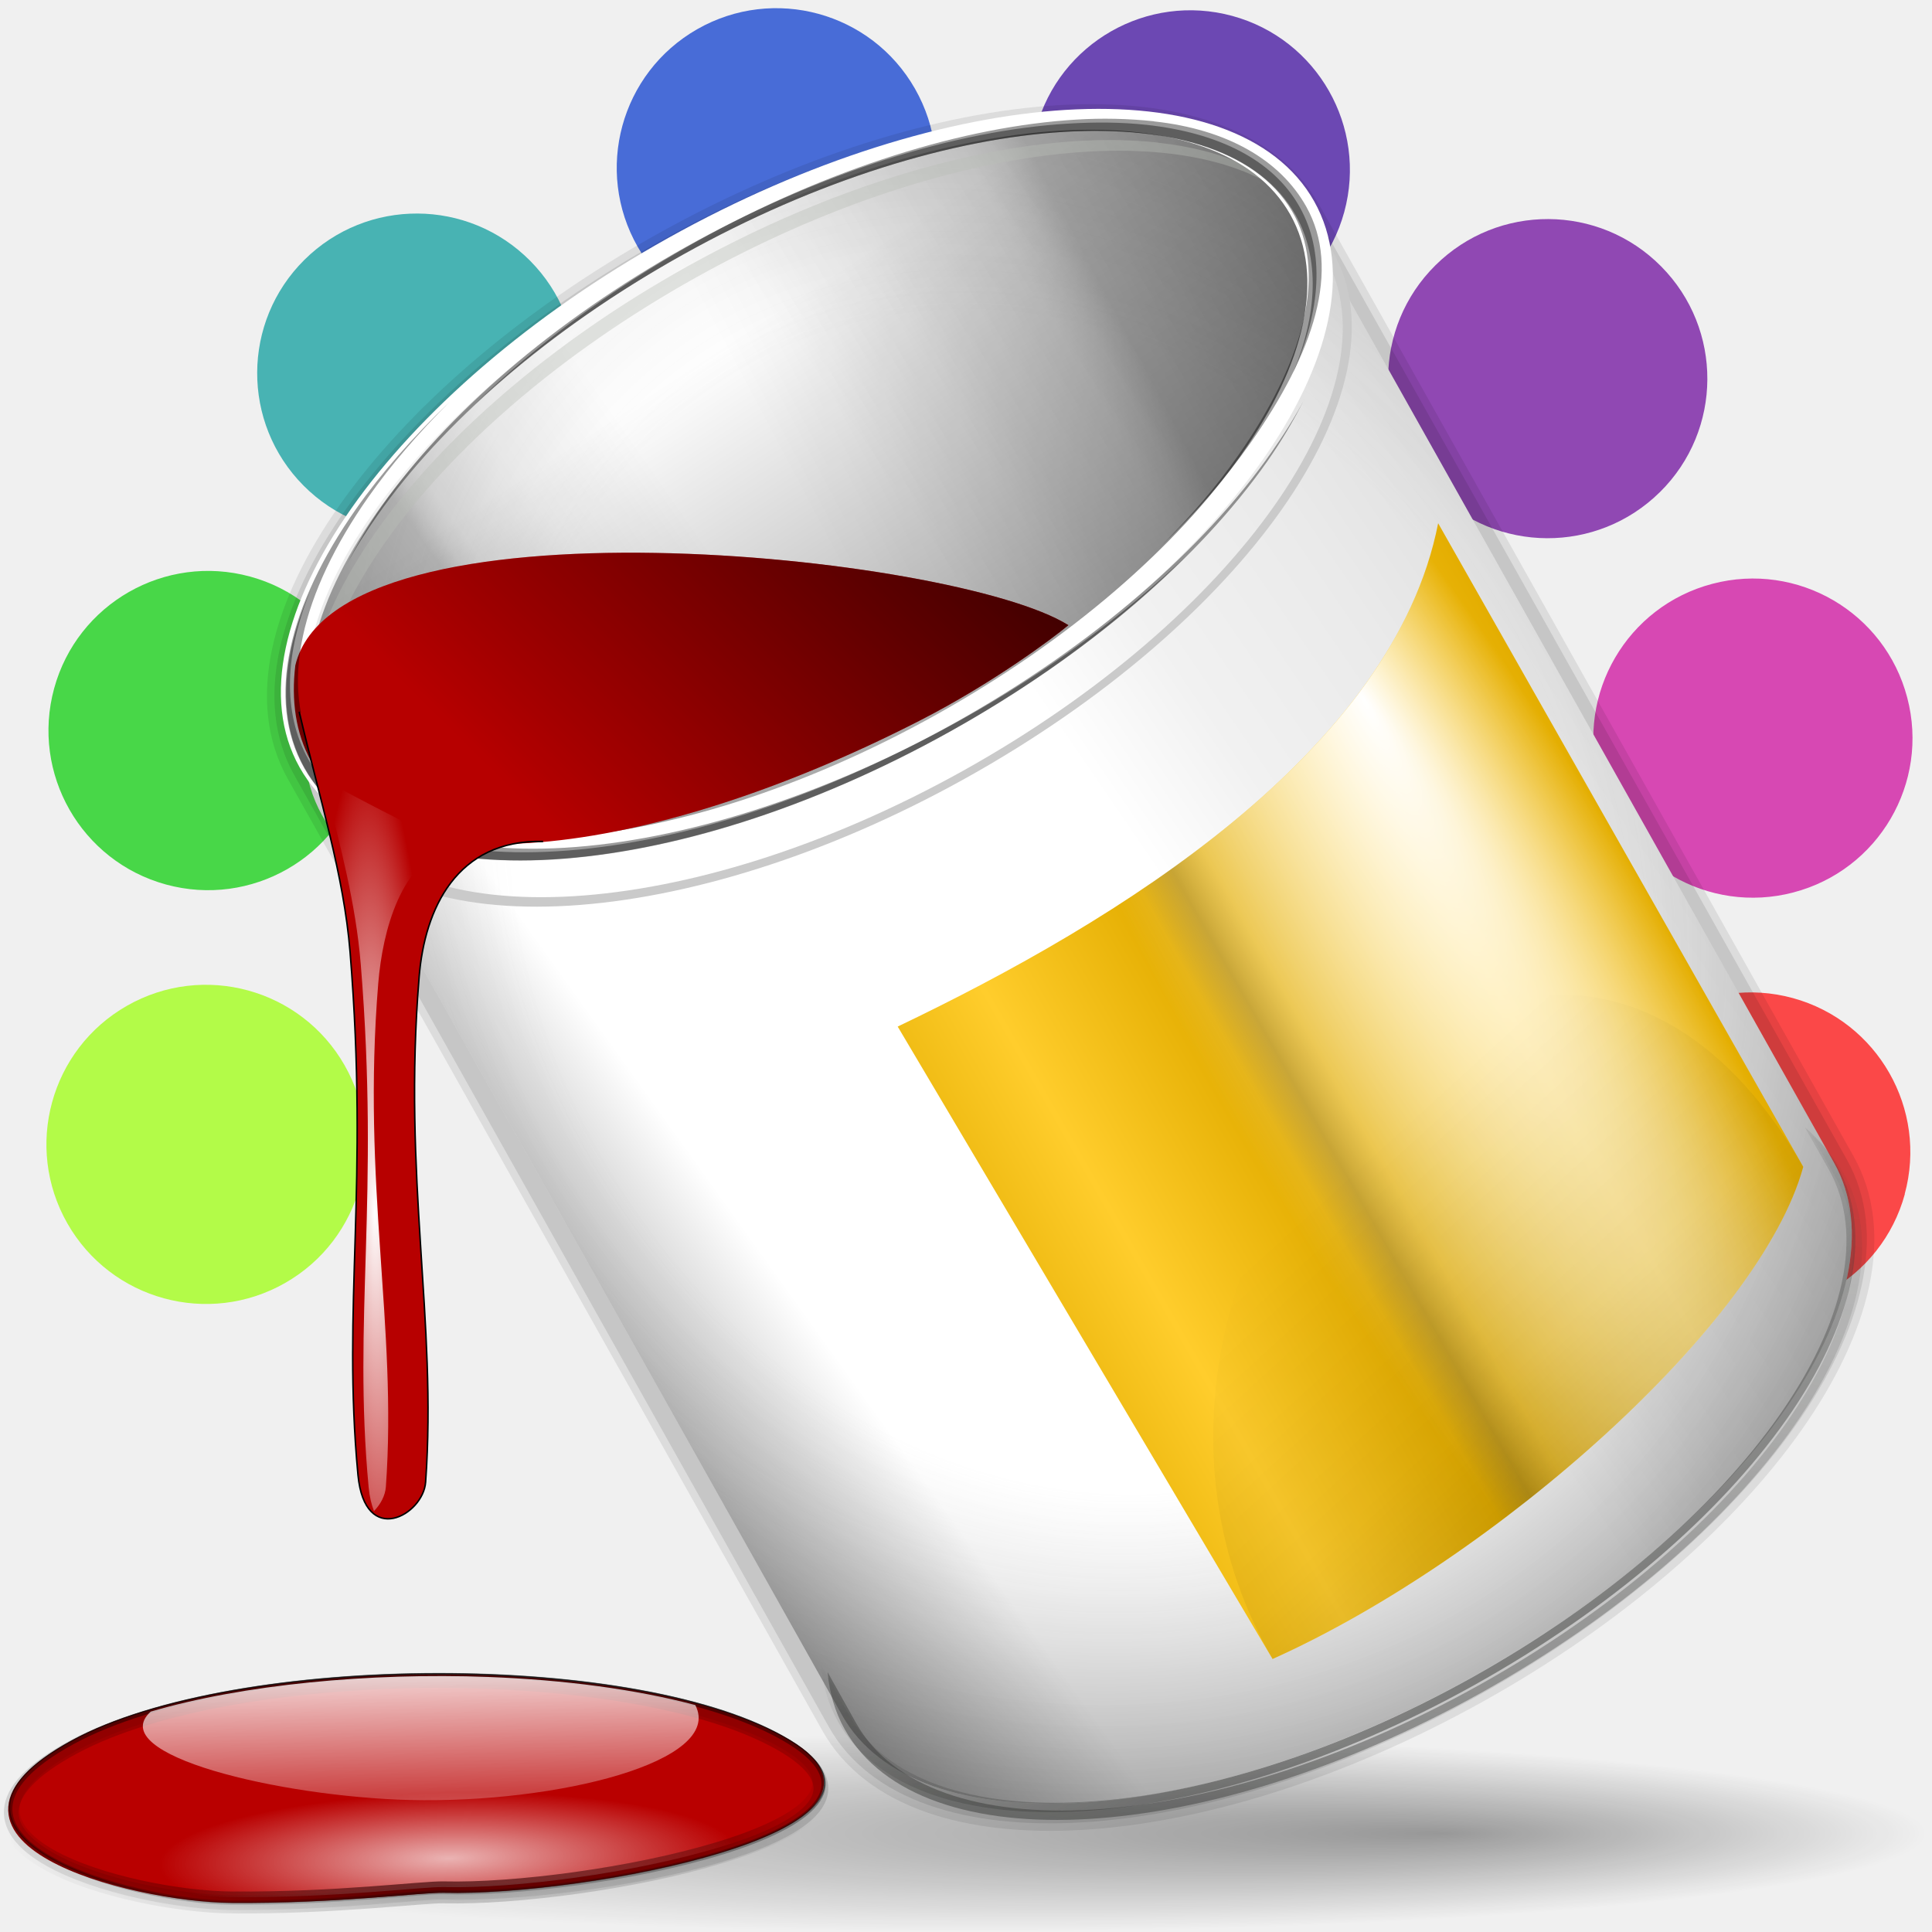
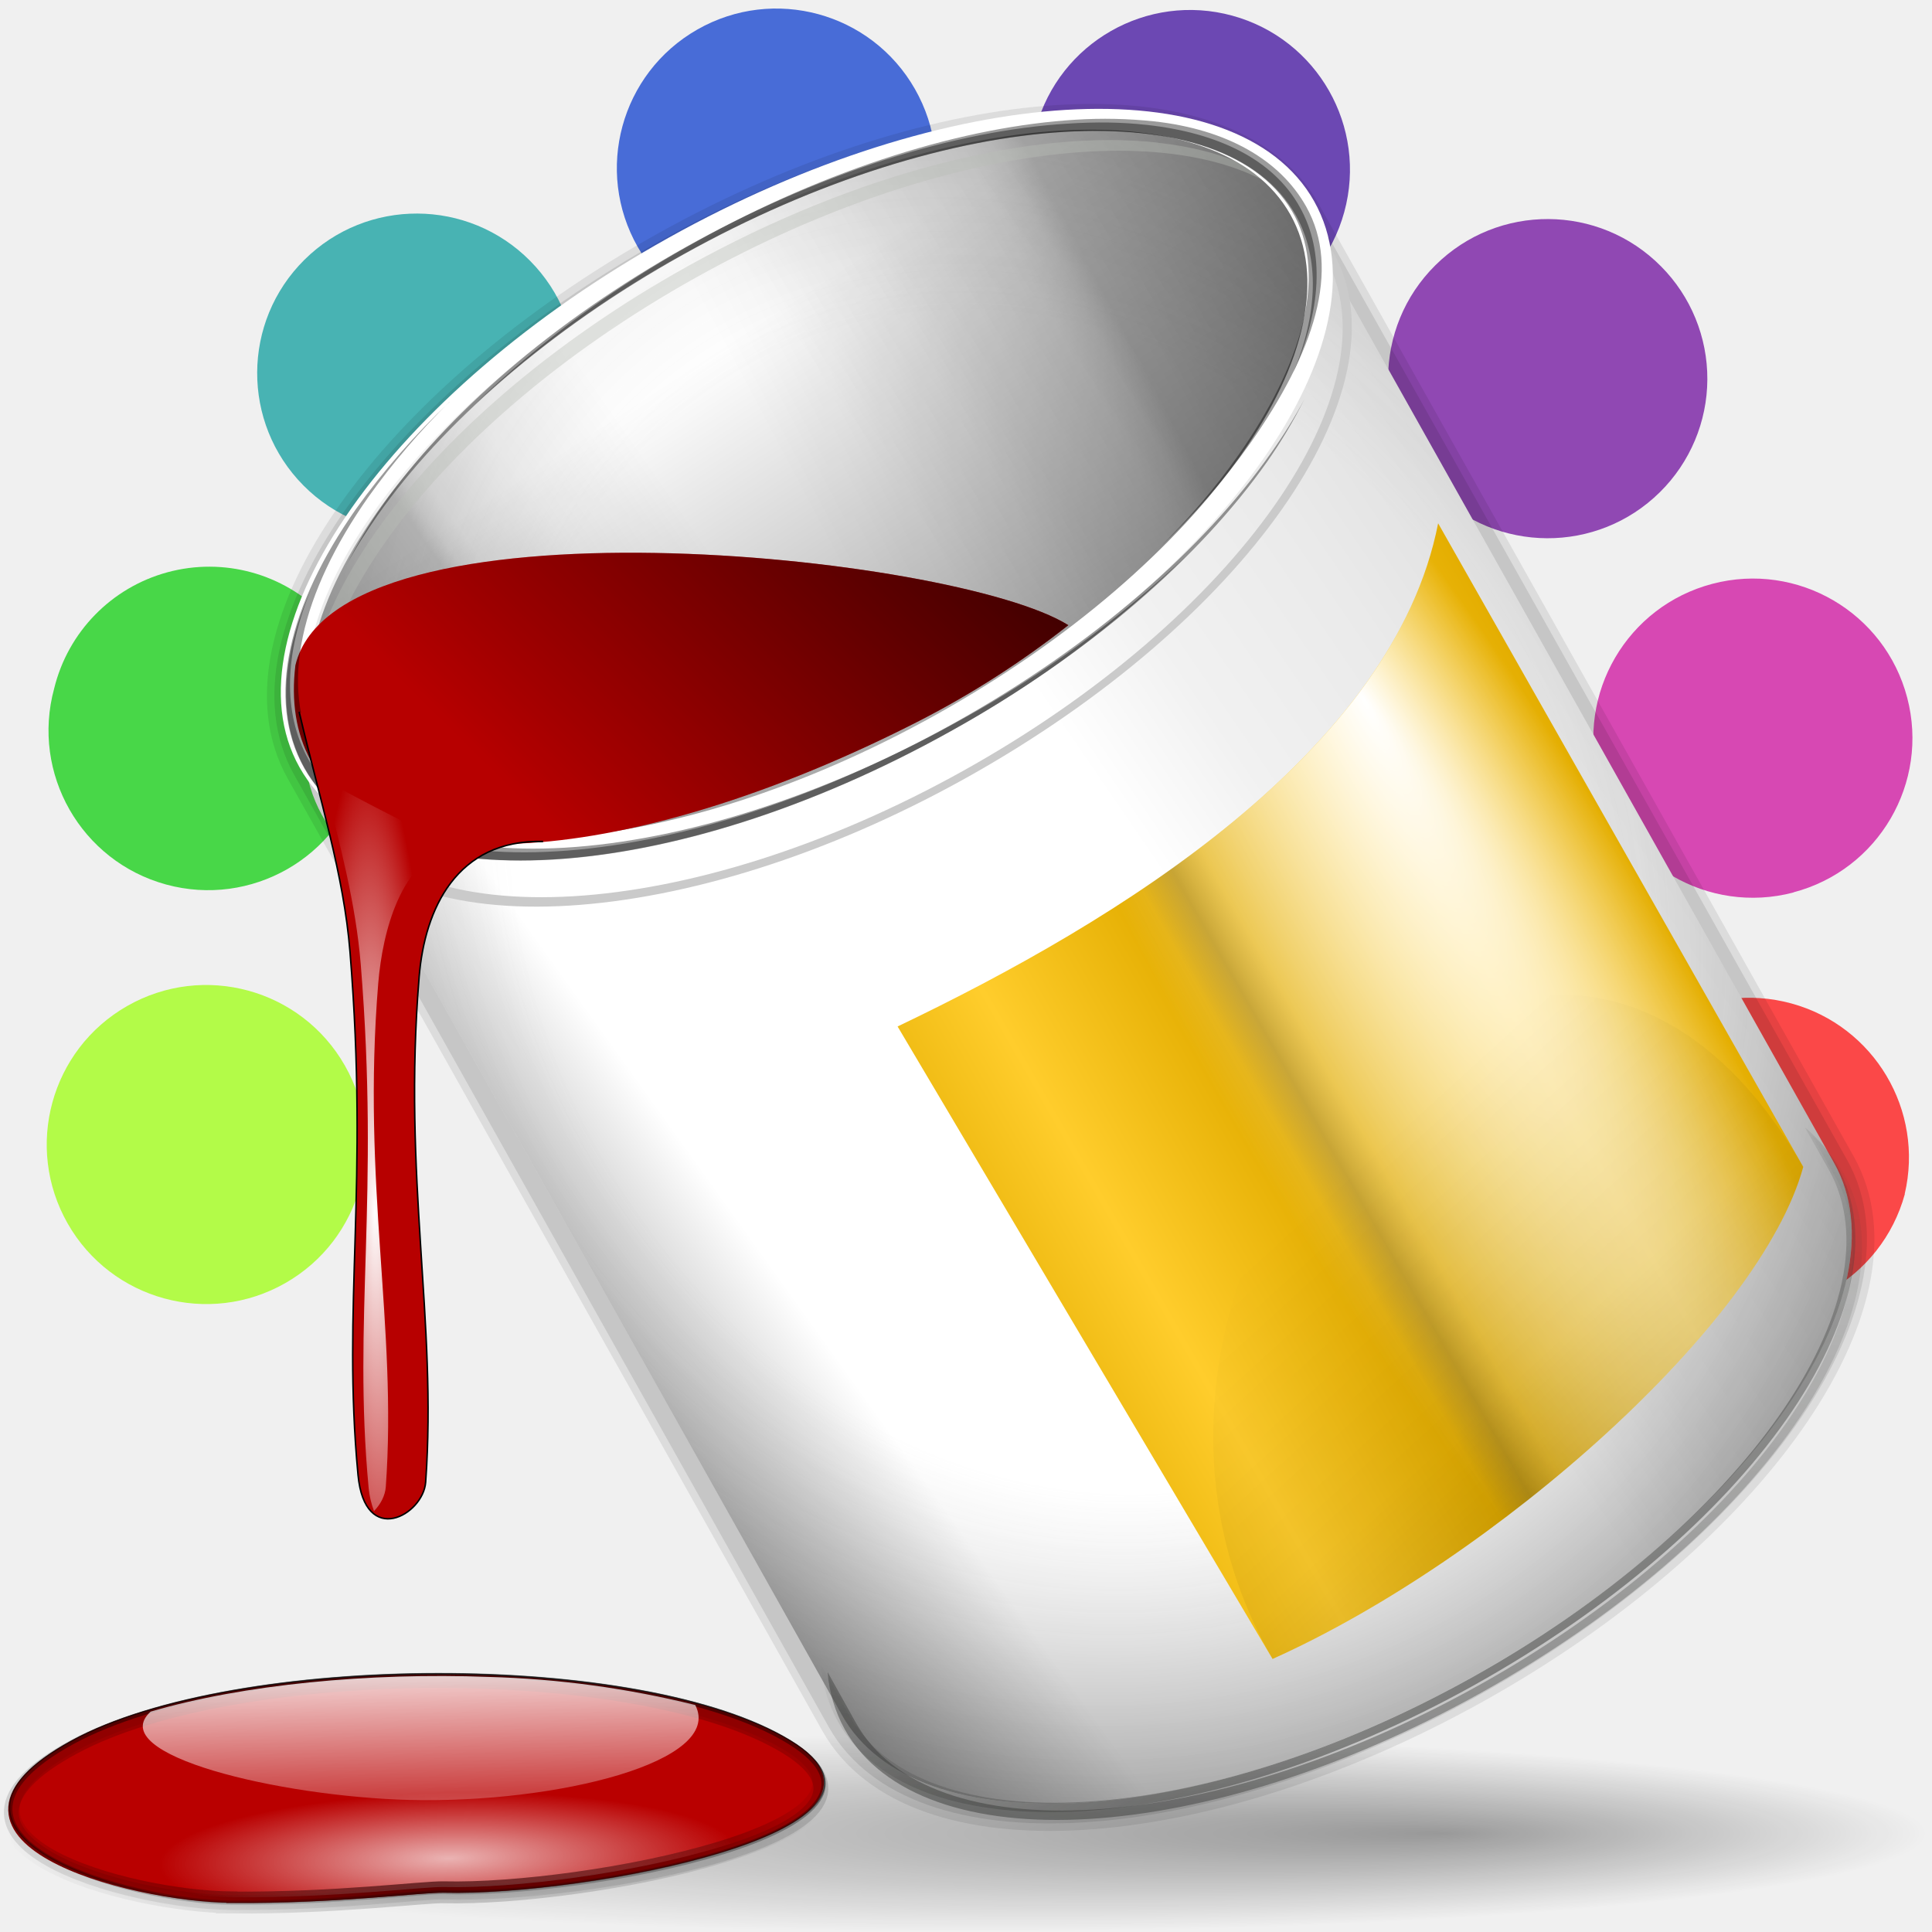
<svg xmlns="http://www.w3.org/2000/svg" xmlns:xlink="http://www.w3.org/1999/xlink" width="128" height="128">
-   <style>.B{opacity:.7}.C{fill-rule:evenodd}.D{stroke-linejoin:round}.E{stroke-dashoffset:4}.F{stroke-opacity:.333}.G{fill-opacity:.394}.H{stroke-width:.752}</style>
+   <style>.B{opacity:.7}.C{fill-rule:evenodd}.D{stroke-linejoin:round}.E{stroke-dashoffset:4}.G{fill-opacity:.394}.H{stroke-width:.752}</style>
  <defs>
    <linearGradient id="A" xlink:href="#a">
      <stop stop-color="#393a38" offset="0" />
      <stop stop-color="#393a38" stop-opacity="0" offset="1" />
    </linearGradient>
    <linearGradient id="B" xlink:href="#a">
      <stop offset="0" />
      <stop stop-opacity="0" offset="1" />
    </linearGradient>
    <linearGradient id="C" xlink:href="#a">
      <stop offset="0" />
-       <stop stop-opacity=".682" offset=".407" />
-       <stop stop-opacity=".487" offset=".453" />
+       <stop stop-opacity=".68" offset=".41" />
+       <stop stop-opacity=".49" offset=".45" />
      <stop stop-opacity=".36" offset=".5" />
-       <stop stop-opacity=".152" offset=".706" />
+       <stop stop-opacity=".15" offset=".71" />
      <stop stop-opacity="0" offset="1" />
    </linearGradient>
-     <linearGradient id="D" x1="-82.51" x2="-118.92" y1="64.065" y2="63.447" xlink:href="#C" />
-     <linearGradient id="E" x1="-146.75" x2="-123.67" y1="74.96" y2="73.415" xlink:href="#C" />
-     <linearGradient id="F" x1="-113.64" x2="-118.3" y1="78.294" y2="33.764" xlink:href="#B" />
-     <radialGradient id="G" cx="63.847" cy="121.47" r="63.847" fx="95.481" gradientTransform="matrix(1 0 0 .10227 0 109.05)" xlink:href="#a">
+     <linearGradient id="D" x1="-82.51" x2="-118.92" y1="64.06" y2="63.45" xlink:href="#C" />
+     <linearGradient id="E" x1="-146.75" x2="-123.67" y1="74.96" y2="73.42" xlink:href="#C" />
+     <linearGradient id="F" x1="-113.64" x2="-118.3" y1="78.29" y2="33.76" xlink:href="#B" />
+     <linearGradient id="I" x1="109.9" x2="84.11" y1="54.22" y2="68.97" spreadMethod="reflect" xlink:href="#a">
+       <stop stop-color="#9a7600" offset="0" />
+       <stop stop-color="#e3ad00" offset=".09" />
+       <stop stop-color="#ffcd2c" offset=".5" />
+       <stop stop-color="#e3ad00" offset=".92" />
+       <stop stop-color="#b98d00" offset="1" />
+     </linearGradient>
+     <linearGradient id="J" x1="24.31" x2="59.25" y1="120.29" y2="95.26" xlink:href="#B" />
+     <linearGradient id="L" x1="75.99" x2="122.07" y1="99.18" y2="67.63" xlink:href="#a">
+       <stop stop-color="#fff" offset="0" />
+       <stop stop-color="#fff" offset=".43" />
+       <stop stop-color="#f1f1f1" offset=".59" />
+       <stop stop-color="#eaeaea" offset=".8" />
+       <stop stop-color="#dfdfdf" offset="1" />
+     </linearGradient>
+     <linearGradient id="M" x1="95.28" x2="76.07" y1="127.47" y2="95.94" xlink:href="#A" />
+     <linearGradient id="N" x1="87.28" x2="103.24" y1="156.98" y2="68.42" xlink:href="#A" />
+     <linearGradient id="P" x1="98.67" x2="74.33" y1="117.44" y2="90.76" xlink:href="#a">
+       <stop stop-opacity=".45" offset="0" />
+       <stop stop-opacity=".13" offset=".5" />
+       <stop stop-opacity="0" offset="1" />
+     </linearGradient>
+     <linearGradient id="Q" x1="78.57" x2="41.44" y1="22.05" y2="59.81" xlink:href="#a">
+       <stop offset="0" />
+       <stop stop-opacity="0" offset="1" />
+     </linearGradient>
+     <linearGradient id="R" x1="23.02" x2="22.67" y1="104.75" y2="135.74" xlink:href="#a">
+       <stop offset="0" />
+       <stop stop-opacity="0" offset="1" />
+     </linearGradient>
+     <linearGradient id="S" x1="24.65" x2="24.95" y1="111.04" y2="122.54" xlink:href="#a">
+       <stop stop-color="#fff" offset="0" />
+       <stop stop-color="#fff" stop-opacity="0" offset="1" />
+     </linearGradient>
+     <linearGradient id="a" gradientUnits="userSpaceOnUse" />
+     <radialGradient id="G" cx="63.85" cy="121.47" r="63.85" fx="95.48" gradientTransform="matrix(1 0 0 .10227 0 109.05)" xlink:href="#a">
      <stop offset="0" />
      <stop stop-opacity="0" offset="1" />
    </radialGradient>
-     <radialGradient id="H" cx="-16.603" cy="73.864" r="4.391" gradientTransform="matrix(.96278 .1039 .10541 6.9789 33.031 -433.4)" xlink:href="#a">
+     <radialGradient id="H" cx="-16.6" cy="73.86" r="4.39" gradientTransform="matrix(.96278 .1039 .10541 6.9789 33.03 -433.4)" xlink:href="#a">
      <stop stop-color="#fff" offset="0" />
      <stop stop-color="#fff" stop-opacity="0" offset="1" />
    </radialGradient>
-     <linearGradient id="I" x1="109.9" x2="84.108" y1="54.221" y2="68.975" spreadMethod="reflect" xlink:href="#a">
-       <stop stop-color="#9a7600" offset="0" />
-       <stop stop-color="#e3ad00" offset=".093" />
-       <stop stop-color="#ffcd2c" offset=".504" />
-       <stop stop-color="#e3ad00" offset=".916" />
-       <stop stop-color="#b98d00" offset="1" />
-     </linearGradient>
-     <linearGradient id="J" x1="24.311" x2="59.247" y1="120.29" y2="95.263" xlink:href="#B" />
-     <radialGradient id="K" cx="70.624" cy="53.38" r="53.565" fx="70.964" fy="76.702" gradientTransform="matrix(1.1264 -.578 .70669 1.3383 -56.177 13.711)" xlink:href="#a">
+     <radialGradient id="K" cx="70.62" cy="53.38" r="53.56" fx="70.96" fy="76.7" gradientTransform="matrix(1.1264 -.578 .70669 1.3383 -56.18 13.71)" xlink:href="#a">
      <stop stop-color="#fff" stop-opacity="0" offset="0" />
      <stop stop-color="#7f7f7f" stop-opacity="0" offset=".5" />
      <stop offset="1" />
    </radialGradient>
-     <linearGradient id="L" x1="75.991" x2="122.07" y1="99.182" y2="67.631" xlink:href="#a">
-       <stop stop-color="#fff" offset="0" />
-       <stop stop-color="#fff" offset=".426" />
-       <stop stop-color="#f1f1f1" offset=".589" />
-       <stop stop-color="#eaeaea" offset=".802" />
-       <stop stop-color="#dfdfdf" offset="1" />
-     </linearGradient>
-     <linearGradient id="M" x1="95.275" x2="76.069" y1="127.47" y2="95.936" xlink:href="#A" />
-     <linearGradient id="N" x1="87.282" x2="103.24" y1="156.98" y2="68.424" xlink:href="#A" />
-     <radialGradient id="O" cx="104.66" cy="65.848" r="29.999" fx="115.73" fy="56.281" gradientTransform="matrix(.45355 -.26129 1.0321 1.7915 -20.211 -24.284)" xlink:href="#a">
+     <radialGradient id="O" cx="104.66" cy="65.85" r="30" fx="115.73" fy="56.28" gradientTransform="matrix(.45355 -.26129 1.0321 1.7915 -20.21 -24.28)" xlink:href="#a">
      <stop stop-color="#fff" offset="0" />
      <stop stop-color="#fff" stop-opacity="0" offset="1" />
    </radialGradient>
-     <linearGradient id="P" x1="98.67" x2="74.325" y1="117.44" y2="90.759" xlink:href="#a">
-       <stop stop-opacity=".448" offset="0" />
-       <stop stop-opacity=".134" offset=".5" />
-       <stop stop-opacity="0" offset="1" />
-     </linearGradient>
-     <linearGradient id="Q" x1="78.569" x2="41.438" y1="22.051" y2="59.811" xlink:href="#a">
-       <stop offset="0" />
-       <stop stop-opacity="0" offset="1" />
-     </linearGradient>
-     <linearGradient id="R" x1="23.023" x2="22.669" y1="104.75" y2="135.74" xlink:href="#a">
-       <stop offset="0" />
-       <stop stop-opacity="0" offset="1" />
-     </linearGradient>
-     <linearGradient id="S" x1="24.651" x2="24.946" y1="111.04" y2="122.54" xlink:href="#a">
-       <stop stop-color="#fff" offset="0" />
-       <stop stop-color="#fff" stop-opacity="0" offset="1" />
-     </linearGradient>
-     <radialGradient id="T" cx="29.962" cy="131.47" r="27.02" gradientTransform="matrix(.70974 -.016274 .0036761 .16032 7.972 102.53)" xlink:href="#a">
+     <radialGradient id="T" cx="29.96" cy="131.47" r="27.02" gradientTransform="matrix(.70974 -.01627 .00368 .16032 7.97 102.53)" xlink:href="#a">
      <stop stop-color="#fff" offset="0" />
      <stop stop-color="#fff" stop-opacity="0" offset="1" />
    </radialGradient>
-     <radialGradient id="U" cx="27.566" cy="130.94" r="27.02" gradientTransform="matrix(1 0 0 .28034 0 85.279)" xlink:href="#a">
+     <radialGradient id="U" cx="27.57" cy="130.94" r="27.02" gradientTransform="matrix(1 0 0 .28034 0 85.28)" xlink:href="#a">
      <stop offset="0" />
      <stop stop-opacity="0" offset="1" />
    </radialGradient>
-     <path id="V" d="M86.083 14.268l35.423 63.068c4.9 8.722-5.845 23.997-23.987 34.1s-36.838 11.22-41.736 2.497L20.36 50.864c-4.9-8.722 5.845-23.997 23.987-34.1s36.838-11.22 41.736-2.497z" />
-     <path id="W" d="M86.08 13.96l35.423 63.068c4.9 8.722-5.845 23.997-23.987 34.1s-36.838 11.22-41.736 2.497L20.355 50.557c-4.9-8.722 5.845-23.997 23.987-34.1S81.18 5.238 86.08 13.96z" />
-     <path id="X" d="m-84.361 47.981a33.496 23.882 0 1 1-66.993 0 33.496 23.882 0 1 1 66.993 0z" />
-     <path id="Y" d="m59.474 68.012 24.837 41.902c14.85-6.672 32.326-22.26 35.16-32.608l-24.19-42.64c-2.986 15.175-21.157 26.34-35.806 33.346z" />
-     <path id="Z" d="M19.566 44.08c-.277 2.325.025 4.485 1.03 6.328 4.74 8.705 22.32 6.56 40.34-2.668 4.818-2.467 8.8-5.444 9.848-6.32-7.5-4.714-48.44-8.942-51.217 2.66z" />
-     <linearGradient id="a" gradientUnits="userSpaceOnUse" />
+     <path id="V" d="m86.08 14.27 35.43 63.07c4.9 8.72-5.85 24-24 34.1s-36.83 11.22-41.73 2.5L20.36 50.85c-4.9-8.72 5.84-24 23.99-34.1s36.83-11.22 41.73-2.5z" />
+     <path id="W" d="m86.08 13.96 35.42 63.07c4.9 8.72-5.84 24-23.98 34.1s-36.84 11.22-41.74 2.5L20.35 50.55c-4.9-8.72 5.85-24 24-34.1s36.83-11.22 41.73-2.5z" />
+     <path id="X" d="M-84.36 47.98a33.5 23.88 0 1 1-67 0 33.5 23.88 0 1 1 67 0z" />
+     <path id="Y" d="m59.47 68.01 24.84 41.9c14.85-6.67 32.33-22.26 35.16-32.6L95.28 34.67C92.3 49.84 74.12 61 59.48 68z" />
+     <path id="Z" d="M19.57 44.08c-.28 2.33.02 4.49 1.03 6.33 4.74 8.7 22.32 6.56 40.34-2.67a61.24 61.24 0 0 0 9.84-6.32c-7.5-4.71-48.44-8.94-51.21 2.66z" />
  </defs>
-   <circle class="B" transform="matrix(-1.5323 .87462 -.87462 -1.5323 218.06 102.92)" cx="93.005" cy="70.773" r="5.992" fill="#9f0" />
-   <path class="B" d="m126.2 79.113c-1.54 5.632-7.357 8.953-13 7.415a10.58 10.58 0 0 1-7.411-12.987c1.54-5.632 7.357-8.953 12.987-7.417 5.632 1.543 8.95 7.36 7.414 12.99z" fill="red" />
-   <path class="B" d="M23.986 51.2A10.58 10.58 0 0 1 11 58.602a10.58 10.58 0 0 1-7.414-12.989c1.538-5.63 7.355-8.95 12.987-7.413s8.95 7.358 7.413 13z" fill="#0c0" />
-   <path class="B" d="m118.82 59.126a10.57 10.57 0 1 1-5.373-20.446c5.65-1.488 11.432 1.887 12.912 7.54 1.485 5.647-1.892 11.424-7.54 12.905z" fill="#c09" />
-   <path class="B" d="M35.054 32.234a10.57 10.57 0 1 1-14.883-15.023c4.152-4.115 10.846-4.078 14.956.07s4.077 10.84-.072 14.952z" fill="#099" />
-   <path class="B" d="M109.978 32.598c-4.152 4.107-10.842 4.078-14.953-.074-4.108-4.146-4.074-10.843.08-14.952a10.57 10.57 0 0 1 14.945.073c4.117 4.15 4.083 10.848-.07 14.953z" fill="#609" />
-   <circle class="B" transform="matrix(-1.5323 .87462 -.87462 -1.5323 218.06 102.92)" cx="56.226" cy="92.005" r="5.993" fill="#03c" />
-   <path class="B" d="m89.06 14.046c-1.54 5.63-7.36 8.95-12.99 7.414s-8.95-7.358-7.414-12.99 7.358-8.95 12.99-7.414 8.95 7.358 7.414 12.99z" fill="#309" />
-   <path class="C" d="M15.374 125.694c6.848.055 12.622-.705 14.032-.67 9.326.23 31.67-4.097 22.735-9.417-9.763-5.812-36.596-5.656-47.044-.052-11.402 6.116 3.43 10.084 10.276 10.14z" fill="url(#T)" opacity=".377" stroke="url(#U)" stroke-width="2.152" />
-   <path d="m127.69 121.47a63.847 6.53 0 1 1-127.69 0 63.847 6.53 0 1 1 127.69 0z" fill="url(#G)" opacity=".365" />
-   <path d="m-300.31-39.678v-2.795 2.795z" fill="#fff" fill-opacity=".757" />
-   <g class="D E F" fill="none" stroke="#000">
-     <use opacity=".25" stroke-width="2.977" xlink:href="#V" />
-     <use opacity=".3" stroke-width="1.985" xlink:href="#V" />
+   <circle class="B" transform="rotate(150.28 95.38 80.39) scale(1.76434)" cx="93" cy="70.77" r="5.99" fill="#9f0" />
+   <path class="B" d="M126.2 79.11a10.59 10.59 0 0 1-13 7.42 10.58 10.58 0 0 1-7.41-12.99 10.58 10.58 0 0 1 20.4 5.57z" fill="red" />
+   <path class="B" d="M23.99 51.2A10.58 10.58 0 0 1 11 58.6a10.58 10.58 0 0 1-7.41-12.99 10.58 10.58 0 1 1 20.4 5.59z" fill="#0c0" />
+   <path class="B" d="M118.82 59.13a10.57 10.57 0 1 1-5.37-20.45 10.56 10.56 0 1 1 5.37 20.44z" fill="#c09" />
+   <path class="B" d="M35.05 32.23a10.57 10.57 0 1 1-14.88-15.02 10.57 10.57 0 1 1 14.88 15.02z" fill="#099" />
+   <path class="B" d="M109.98 32.6A10.57 10.57 0 1 1 95.1 17.57a10.57 10.57 0 0 1 14.95.08 10.56 10.56 0 0 1-.07 14.95z" fill="#609" />
+   <circle class="B" transform="rotate(150.28 95.38 80.39) scale(1.76434)" cx="56.23" cy="92" r="5.99" fill="#03c" />
+   <path class="B" d="M89.06 14.05a10.58 10.58 0 1 1-20.42-5.6 10.58 10.58 0 0 1 20.42 5.6z" fill="#309" />
+   <path class="C" d="M15.37 125.7c6.85.05 12.63-.71 14.04-.68 9.32.23 31.67-4.1 22.73-9.41-9.76-5.82-36.6-5.66-47.04-.06-11.4 6.12 3.43 10.09 10.27 10.14z" fill="url(#T)" opacity=".38" stroke="url(#U)" stroke-width="2.15" />
+   <path d="M127.69 121.47a63.85 6.53 0 1 1-127.69 0 63.85 6.53 0 1 1 127.69 0z" fill="url(#G)" opacity=".36" />
+   <path d="M-300.31-39.68v-2.8 2.8z" fill="#fff" fill-opacity=".76" />
+   <g class="D E" fill="none" stroke="#000" style="stroke-opacity:.333">
+     <use opacity=".25" stroke-width="2.98" xlink:href="#V" />
+     <use opacity=".3" stroke-width="1.99" xlink:href="#V" />
  </g>
  <use fill="url(#L)" xlink:href="#W" />
-   <use fill="url(#K)" opacity=".406" xlink:href="#W" />
+   <use fill="url(#K)" opacity=".41" xlink:href="#W" />
  <use fill="url(#J)" xlink:href="#W" />
-   <use transform="matrix(.98119 -.54635 .37162 .66164 152.28 -63.941)" fill="url(#E)" opacity=".4" xlink:href="#X" />
-   <g transform="matrix(.98119 -.54635 .37162 .66164 151.32 -64.045)">
+   <use transform="matrix(.98119 -.54635 .37162 .66164 152.28 -63.94)" fill="url(#E)" opacity=".4" xlink:href="#X" />
+   <g transform="matrix(.98119 -.54635 .37162 .66164 151.32 -64.05)">
    <use fill="url(#D)" opacity=".4" xlink:href="#X" />
    <use fill="url(#F)" opacity=".4" xlink:href="#X" />
  </g>
-   <path d="M86.175 14.145l1.602 2.826c4.9 8.722-5.83 23.99-23.97 34.093s-36.82 11.228-41.72 2.506l-1.91-3.413c.126 1.383.5 2.663 1.154 3.845 2.538 4.52 8.668 6.464 16.377 6.002s17.07-3.322 26.26-8.44 16.527-11.522 20.958-17.82 5.94-12.513 3.402-17.033c-.553-.985-1.28-1.826-2.153-2.567z" fill="#cacaca" />
-   <path d="M76.72 9.446c-8.27-.913-19.836 1.896-31.175 8.2C27.403 27.758 16.65 43.05 21.55 51.77c.368.654.832 1.232 1.348 1.776a8.71 8.71 0 0 1-.737-1.071c-4.9-8.722 5.853-24.013 23.995-34.115 16.773-9.34 34.017-11 40.396-4.305-2.016-2.593-5.46-4.127-9.832-4.6z" fill="#babdb6" opacity=".4" />
+   <path d="m86.17 14.14 1.6 2.83c4.9 8.72-5.82 24-23.96 34.1s-36.82 11.22-41.72 2.5l-1.91-3.41c.12 1.38.5 2.66 1.15 3.84 2.54 4.52 8.67 6.47 16.38 6s17.07-3.32 26.26-8.44S80.5 40.04 84.93 33.74s5.94-12.5 3.4-17.03a9.38 9.38 0 0 0-2.15-2.57z" fill="#cacaca" />
+   <path d="M76.72 9.45c-8.27-.92-19.84 1.9-31.18 8.2-18.14 10.1-28.89 25.4-23.99 34.12.37.65.83 1.23 1.35 1.78a8.71 8.71 0 0 1-.74-1.07c-4.9-8.73 5.85-24.02 24-34.12 16.77-9.34 34.01-11 40.4-4.3-2.02-2.6-5.47-4.13-9.84-4.6z" fill="#babdb6" opacity=".4" />
  <use fill="url(#I)" xlink:href="#Y" />
-   <use class="D E" transform="matrix(.97982 -.54651 .37112 .6616 151.13 -64.067)" fill="none" stroke="#fff" stroke-width="1.613" xlink:href="#X" />
+   <use class="D E" transform="matrix(.97982 -.54651 .37112 .6616 151.13 -64.07)" fill="none" stroke="#fff" stroke-width="1.61" xlink:href="#X" />
  <use fill="#b70000" xlink:href="#Z" />
-   <path class="G" d="M75.92 8.268c-1.6-.174-3.33-.19-5.168-.078-7.348.442-16.353 3.177-25.26 8.145S29.52 27.518 25.297 33.53a31.55 31.55 0 0 0-2.344 3.903c.587-1.1 1.29-2.197 2.082-3.324 4.223-6.013 11.29-12.26 20.195-17.228S63.14 9.18 70.5 8.737s13 1.366 15.343 5.524c1.604 2.86 1.453 6.498-.173 10.436 1.846-4.153 2.114-8 .435-10.984-1.75-3.12-5.377-4.925-10.175-5.446zm10.488 18.205c-.622 1.172-1.365 2.348-2.2 3.535-4.45 6.334-11.785 12.77-20.996 17.91s-18.564 8.014-26.305 8.48-13.902-1.498-16.462-6.06c-1.76-3.137-1.574-7.1.16-11.3-1.96 4.43-2.262 8.567-.422 11.848 2.56 4.563 8.72 6.526 16.462 6.06s17.094-3.342 26.305-8.48S79.497 36.92 83.946 30.587c.964-1.373 1.782-2.764 2.46-4.115z" />
-   <path class="G" d="M76.453 8.035a30.83 30.83 0 0 0-5.168-.11c-7.348.442-16.353 3.177-25.26 8.145-5.697 3.178-10.624 6.88-14.557 10.707 3.793-3.547 8.45-6.936 13.758-9.898 8.906-4.968 17.9-7.703 25.26-8.145S83.61 10.127 85.8 14.36c2.084 4.027.467 9.783-3.756 15.796-1.467 2.088-3.112 4.024-5.22 6.1 2.466-2.333 4.363-4.553 6.02-6.9 4.223-6.013 6.022-11.508 3.7-15.666-1.75-3.12-5.282-5.125-10.08-5.646zM29.785 26.626c-2.43 2.335-4.532 4.725-6.2 7.1-4.45 6.334-5.995 12.587-3.436 17.15s8.72 6.526 16.462 6.06 17.124-3.34 26.335-8.476C69.1 45.028 74.392 41.02 78.57 36.847c-4.044 3.88-9.07 7.595-14.826 10.805-9.21 5.137-18.564 8.046-26.305 8.512s-13.903-1.53-16.463-6.093-1.014-10.816 3.436-17.15c1.477-2.103 3.292-4.216 5.372-6.294z" />
+   <path class="G" d="M75.92 8.27c-1.6-.18-3.33-.2-5.17-.08-7.35.44-16.35 3.18-25.26 8.15S29.52 27.52 25.3 33.53a31.55 31.55 0 0 0-2.34 3.9c.59-1.1 1.3-2.2 2.08-3.32 4.23-6.01 11.3-12.26 20.2-17.23s17.91-7.7 25.27-8.14 13 1.36 15.34 5.52c1.6 2.86 1.46 6.5-.17 10.44 1.85-4.16 2.11-8 .43-10.99-1.74-3.12-5.37-4.92-10.17-5.44zm10.49 18.2a33.44 33.44 0 0 1-2.2 3.54c-4.45 6.33-11.79 12.77-21 17.9s-18.56 8.02-26.3 8.49-13.9-1.5-16.46-6.06c-1.76-3.14-1.58-7.1.16-11.3-1.96 4.43-2.27 8.56-.43 11.85 2.56 4.56 8.72 6.52 16.47 6.06s17.09-3.35 26.3-8.48 16.55-11.55 21-17.88a32.74 32.74 0 0 0 2.46-4.12z" />
+   <path class="G" d="M76.45 8.04a30.83 30.83 0 0 0-5.17-.11c-7.34.44-16.35 3.17-25.26 8.14a69.59 69.59 0 0 0-14.55 10.7 70.57 70.57 0 0 1 13.76-9.9c8.9-4.96 17.9-7.7 25.26-8.14s13.12 1.4 15.31 5.63c2.08 4.03.47 9.78-3.76 15.8a43.45 43.45 0 0 1-5.22 6.1 45.2 45.2 0 0 0 6.02-6.9c4.23-6.02 6.03-11.51 3.7-15.67-1.75-3.12-5.28-5.12-10.08-5.65zM29.78 26.63a49.38 49.38 0 0 0-6.2 7.1c-4.45 6.33-5.99 12.58-3.43 17.15s8.72 6.52 16.46 6.06 17.12-3.34 26.34-8.48a71.42 71.42 0 0 0 15.62-11.61 72.56 72.56 0 0 1-14.83 10.8c-9.2 5.14-18.56 8.05-26.3 8.51s-13.9-1.53-16.46-6.09-1.02-10.82 3.43-17.15a48.1 48.1 0 0 1 5.37-6.3z" />
  <use fill="url(#O)" xlink:href="#Y" />
-   <path d="M120.027 75.206l1.583 2.792c4.84 8.617-5.758 23.7-23.68 33.68s-36.375 11.092-41.215 2.476l-1.886-3.372c.124 1.366.484 2.63 1.14 3.798 2.508 4.465 8.563 6.386 16.18 5.93S89 117.23 98.09 112.173s16.327-11.382 20.704-17.604 5.87-12.362 3.36-16.827c-.547-.973-1.265-1.804-2.127-2.536z" fill="url(#N)" opacity=".783" />
-   <path d="M119.58 74.69l1.583 2.792c4.84 8.617-5.758 23.7-23.68 33.68s-36.375 11.092-41.215 2.476l-1.886-3.372c.124 1.366.484 2.63 1.14 3.798 2.508 4.465 8.563 6.386 16.18 5.93s16.864-3.282 25.943-8.337 16.327-11.382 20.704-17.604 5.868-12.362 3.36-16.827c-.547-.973-1.265-1.804-2.127-2.536z" fill="url(#M)" opacity=".783" />
-   <path class="C H" d="M15.374 125.694c6.848.055 12.622-.705 14.032-.67 9.326.23 31.67-4.097 22.735-9.417-9.763-5.812-36.596-5.656-47.044-.052-11.402 6.116 3.43 10.084 10.276 10.14z" fill="#b90000" stroke="#ae0000" />
-   <path d="M15.322 126.053c6.848.055 12.648-.743 14.058-.696 9.412.315 32.486-4.155 23.017-10.007-9.665-5.973-36.852-5.912-47.66 0-11.35 6.21 3.738 10.648 10.584 10.703z" fill="none" opacity=".885" stroke="url(#R)" stroke-width=".077" />
-   <path d="m84.31 109.91c14.85-6.672 32.326-22.26 35.16-32.608-17.46-30.24-50.433 6.273-35.16 32.608z" fill="url(#P)" opacity=".44" />
+   <path d="m120.03 75.2 1.58 2.8c4.84 8.62-5.76 23.7-23.68 33.68s-36.38 11.09-41.22 2.47l-1.88-3.37a9.36 9.36 0 0 0 1.14 3.8c2.5 4.46 8.56 6.39 16.18 5.93s16.85-3.28 25.94-8.34 16.33-11.38 20.7-17.6 5.87-12.36 3.36-16.83a9.3 9.3 0 0 0-2.12-2.53z" fill="url(#N)" opacity=".78" />
+   <path d="m119.58 74.69 1.58 2.8c4.84 8.6-5.75 23.7-23.68 33.67s-36.37 11.1-41.21 2.48l-1.89-3.37a9.36 9.36 0 0 0 1.14 3.8c2.51 4.46 8.56 6.38 16.18 5.92s16.87-3.28 25.94-8.33 16.33-11.38 20.7-17.6 5.88-12.37 3.37-16.83a9.3 9.3 0 0 0-2.13-2.54z" fill="url(#M)" opacity=".78" />
+   <path class="C H" d="M15.37 125.7c6.85.05 12.63-.71 14.04-.68 9.32.23 31.67-4.1 22.73-9.41-9.76-5.82-36.6-5.66-47.04-.06-11.4 6.12 3.43 10.09 10.27 10.14z" fill="#b90000" stroke="#ae0000" />
+   <path d="M15.32 126.05c6.85.06 12.65-.74 14.06-.7 9.41.32 32.49-4.15 23.02-10-9.67-5.97-36.85-5.91-47.66 0-11.35 6.21 3.74 10.65 10.58 10.7z" fill="none" opacity=".89" stroke="url(#R)" stroke-width=".08" />
+   <path d="M84.31 109.91c14.85-6.67 32.33-22.26 35.16-32.6-17.46-30.25-50.43 6.26-35.16 32.6z" fill="url(#P)" opacity=".44" />
  <g class="C">
-     <path d="M35.982 55.748c-5.735-.137-7.844 4.47-8.212 8.95-1.1 13.395 1.195 22.784.427 33.5-.156 2.174-4.024 4.36-4.48-.483-1.055-11.237.738-19.123-.523-34.645-.417-5.127-2-10.052-3.37-15.913" fill="#b70000" stroke="#000" stroke-width=".1" />
-     <path d="M21.433 51.632c1.1 4.327 2.14 8.23 2.468 12.256 1.262 15.522-.532 23.413.523 34.65.06.645.19 1.16.354 1.573.44-.45.745-1.027.787-1.6.768-10.717-1.605-19.975-.504-33.37.288-3.506 1.515-8.09 4.88-9.065-2.847-1.477-5.775-2.9-8.508-4.435z" fill="url(#H)" />
+     <path d="M35.98 55.75c-5.73-.14-7.84 4.47-8.21 8.95-1.1 13.4 1.2 22.78.43 33.5-.16 2.17-4.03 4.36-4.48-.49-1.06-11.23.73-19.12-.53-34.64-.41-5.13-2-10.05-3.37-15.91" fill="#b70000" stroke="#000" stroke-width=".1" />
+     <path d="M21.43 51.63c1.1 4.33 2.14 8.23 2.47 12.26 1.26 15.52-.53 23.41.52 34.65.06.64.2 1.16.36 1.57.44-.45.74-1.03.78-1.6.77-10.72-1.6-19.97-.5-33.37.29-3.5 1.52-8.09 4.88-9.06-2.85-1.48-5.77-2.9-8.5-4.44z" fill="url(#H)" />
  </g>
  <use fill="url(#Q)" xlink:href="#Z" />
  <g fill="none" stroke="url(#R)">
-     <path d="M15.322 126.053c6.848.055 12.648-.743 14.058-.696 9.412.315 32.41-4.078 22.94-9.93-9.665-5.973-36.724-5.9-47.53.012-11.35 6.21 3.686 10.558 10.533 10.614z" opacity=".627" stroke-width=".277" />
-     <path d="M15.322 126.053c6.848.055 12.648-.743 14.058-.696 9.412.315 32.234-3.8 22.74-9.622-9.635-5.898-36.378-5.822-47.223-.006-11.402 6.115 3.577 10.268 10.424 10.323z" opacity=".246" stroke-width=".977" />
+     <path d="M15.32 126.05c6.85.06 12.65-.74 14.06-.7 9.41.32 32.41-4.07 22.94-9.92-9.66-5.98-36.72-5.9-47.53 0-11.35 6.22 3.69 10.57 10.53 10.62z" opacity=".63" stroke-width=".28" />
+     <path d="M15.32 126.05c6.85.06 12.65-.74 14.06-.7 9.41.32 32.23-3.8 22.74-9.61-9.63-5.9-36.38-5.83-47.22-.01-11.4 6.11 3.57 10.27 10.42 10.32z" opacity=".25" stroke-width=".98" />
  </g>
-   <path d="M32.37 111.103c-7.9-.298-16.27.5-22.385 2.296-3.135 2.86 8.558 5.642 17.163 5.855 9.784.24 20.86-2.558 18.916-6.29-3.945-1.05-8.713-1.673-13.693-1.86z" fill="url(#S)" opacity=".82" />
-   <path class="B C H" d="M15.374 125.694c6.848.055 12.622-.705 14.032-.67 9.326.23 31.67-4.097 22.735-9.417-9.763-5.812-36.596-5.656-47.044-.052-11.402 6.116 3.43 10.084 10.276 10.14z" fill="url(#T)" stroke="url(#U)" />
+   <path d="M32.37 111.1c-7.9-.3-16.27.5-22.39 2.3-3.13 2.86 8.56 5.64 17.17 5.85 9.78.24 20.86-2.55 18.91-6.29a64.04 64.04 0 0 0-13.69-1.86z" fill="url(#S)" opacity=".82" />
+   <path class="B C H" d="M15.37 125.7c6.85.05 12.63-.71 14.04-.68 9.32.23 31.67-4.1 22.73-9.41-9.76-5.82-36.6-5.66-47.04-.06-11.4 6.12 3.43 10.09 10.27 10.14z" fill="url(#T)" stroke="url(#U)" />
</svg>
